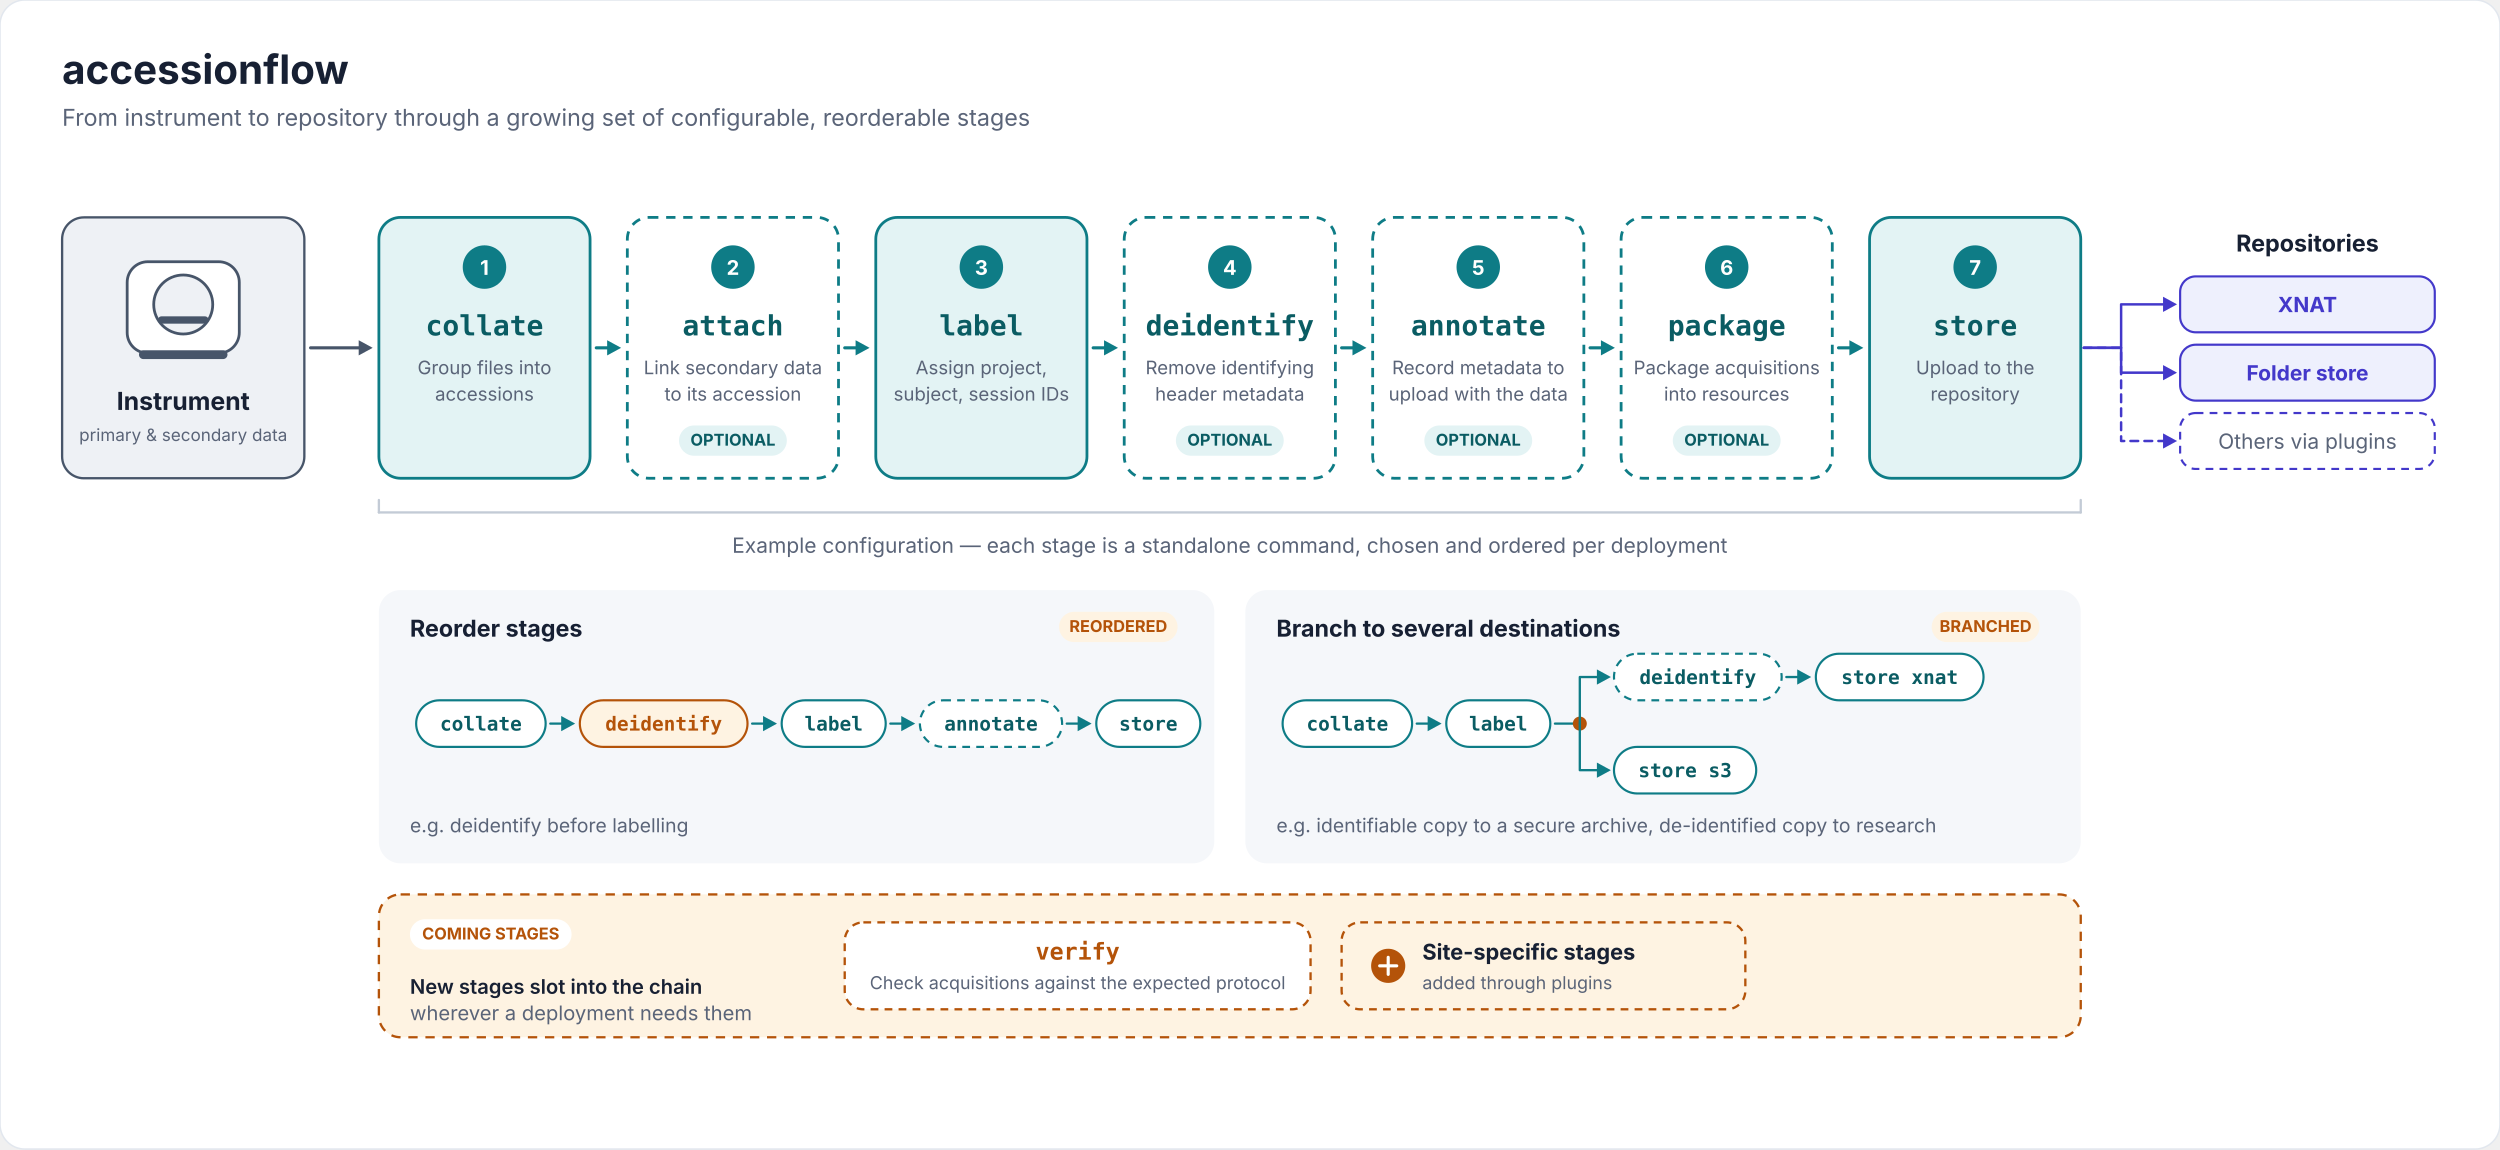
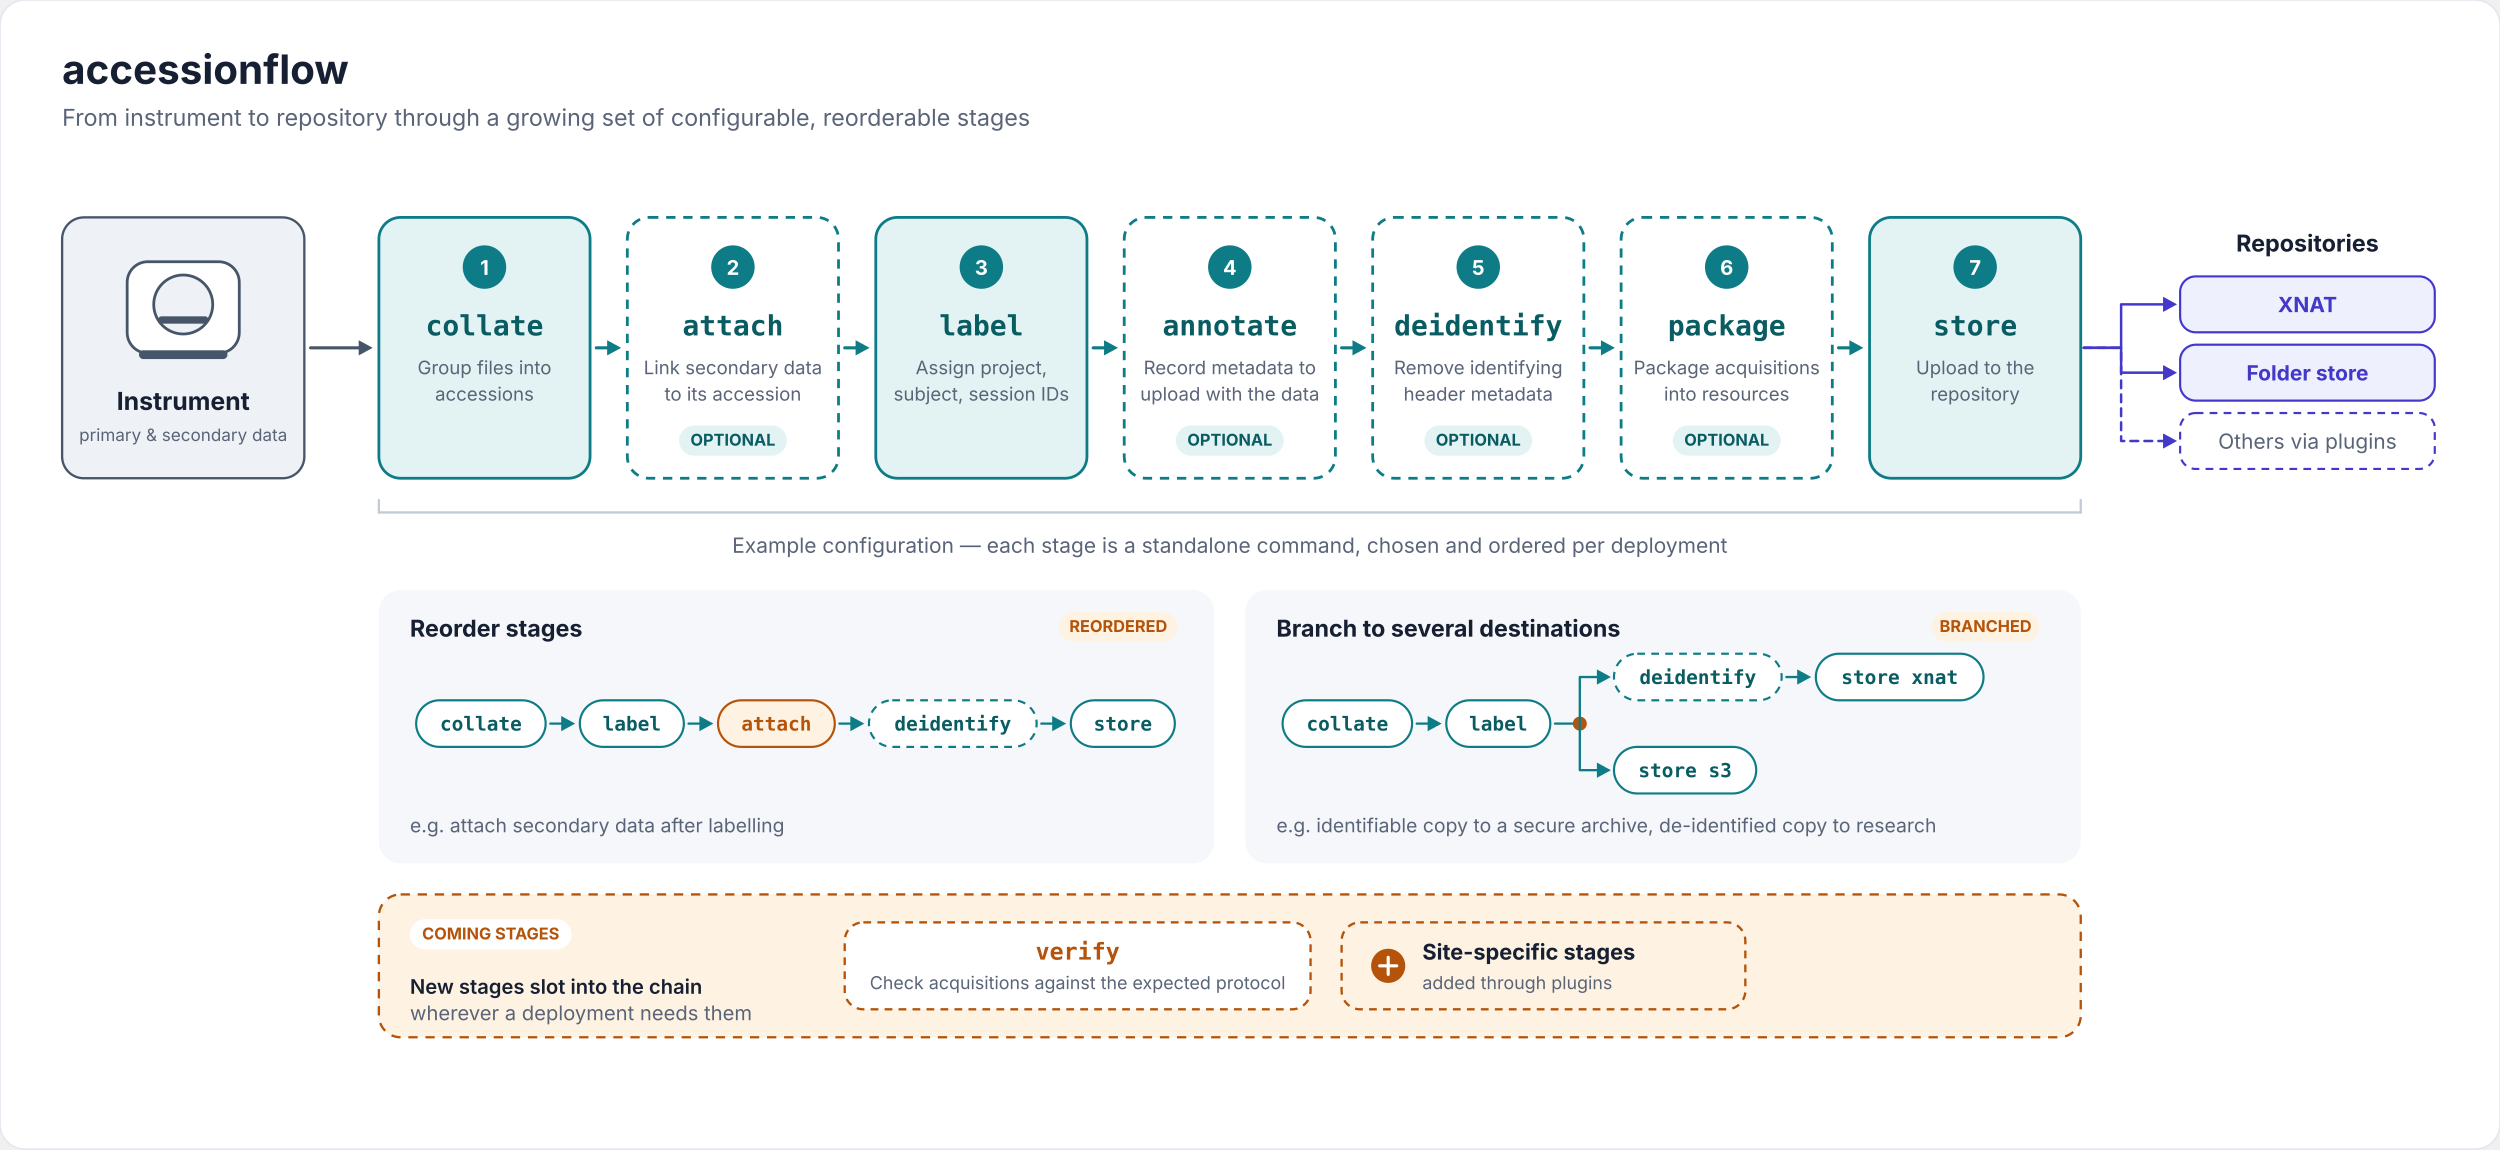
<svg xmlns="http://www.w3.org/2000/svg" width="1610" height="740" viewBox="0 0 1610 740">
  <g id="background">
    <rect x="0" y="0" width="1610" height="740" rx="16" fill="#FFFFFF" stroke="#E2E7EE" stroke-width="1" />
  </g>
  <g id="title">
    <text x="40" y="54" font-family="Inter, 'Helvetica Neue', Helvetica, Arial, sans-serif" font-size="26" font-weight="700" fill="#172033" text-anchor="start">accessionflow</text>
    <text x="40" y="81" font-family="Inter, 'Helvetica Neue', Helvetica, Arial, sans-serif" font-size="15" font-weight="400" fill="#5A6478" text-anchor="start">From instrument to repository through a growing set of configurable, reorderable stages</text>
  </g>
  <g id="source">
    <rect x="40" y="140" width="156" height="168" rx="14" fill="#EEF1F5" stroke="#475569" stroke-width="1.5" />
    <g id="scanner-icon">
      <rect x="81.9" y="168.55" width="72.2" height="58.9" rx="13.3" fill="#FFFFFF" stroke="#475569" stroke-width="1.8" />
      <circle cx="118" cy="196.1" r="19.0" fill="#EEF1F5" stroke="#475569" stroke-width="1.8" />
      <rect x="101.66" y="203.7" width="32.68" height="4.75" rx="2.375" fill="#475569" stroke="none" stroke-width="0" />
      <rect x="89.5" y="225.55" width="57.0" height="5.7" rx="2.85" fill="#475569" stroke="none" stroke-width="0" />
    </g>
    <text x="118" y="264" font-family="Inter, 'Helvetica Neue', Helvetica, Arial, sans-serif" font-size="16" font-weight="700" fill="#172033" text-anchor="middle">Instrument</text>
    <text x="118" y="284" font-family="Inter, 'Helvetica Neue', Helvetica, Arial, sans-serif" font-size="11" font-weight="400" fill="#5A6478" text-anchor="middle">primary &amp; secondary data</text>
  </g>
  <g id="arrow-source">
    <line x1="200" y1="224.0" x2="232.0" y2="224.0" stroke="#475569" stroke-width="2" stroke-linecap="round" />
    <polygon points="240.0,224.0 231.0,219.1 231.0,228.9" fill="#475569" />
  </g>
  <g id="stages">
    <g id="stage-collate">
      <rect x="244" y="140" width="136" height="168" rx="14" fill="#E3F3F4" stroke="#0E7C86" stroke-width="1.8" />
      <circle cx="312.0" cy="172" r="14" fill="#0E7C86" />
      <text x="312.0" y="177" font-family="Inter, 'Helvetica Neue', Helvetica, Arial, sans-serif" font-size="13" font-weight="700" fill="#FFFFFE" text-anchor="middle">1</text>
      <text x="312.0" y="216" font-family="'JetBrains Mono', Menlo, Consolas, monospace" font-size="18" font-weight="700" fill="#0A5C63" text-anchor="middle">collate</text>
      <text x="312.0" y="241" font-family="Inter, 'Helvetica Neue', Helvetica, Arial, sans-serif" font-size="12" font-weight="400" fill="#5A6478" text-anchor="middle">Group files into</text>
      <text x="312.0" y="258" font-family="Inter, 'Helvetica Neue', Helvetica, Arial, sans-serif" font-size="12" font-weight="400" fill="#5A6478" text-anchor="middle">accessions</text>
    </g>
    <g id="stage-attach">
      <rect x="404" y="140" width="136" height="168" rx="14" fill="#FFFFFF" stroke="#0E7C86" stroke-width="1.8" stroke-dasharray="6 5" />
      <circle cx="472.0" cy="172" r="14" fill="#0E7C86" />
      <text x="472.0" y="177" font-family="Inter, 'Helvetica Neue', Helvetica, Arial, sans-serif" font-size="13" font-weight="700" fill="#FFFFFE" text-anchor="middle">2</text>
      <text x="472.0" y="216" font-family="'JetBrains Mono', Menlo, Consolas, monospace" font-size="18" font-weight="700" fill="#0A5C63" text-anchor="middle">attach</text>
      <text x="472.0" y="241" font-family="Inter, 'Helvetica Neue', Helvetica, Arial, sans-serif" font-size="12" font-weight="400" fill="#5A6478" text-anchor="middle">Link secondary data</text>
      <text x="472.0" y="258" font-family="Inter, 'Helvetica Neue', Helvetica, Arial, sans-serif" font-size="12" font-weight="400" fill="#5A6478" text-anchor="middle">to its accession</text>
      <g id="tag">
        <rect x="437.28" y="274" width="69.44" height="19.5" rx="9.75" fill="#E3F3F4" stroke="none" stroke-width="0" />
        <text x="472.0" y="287.0" font-family="Inter, 'Helvetica Neue', Helvetica, Arial, sans-serif" font-size="10.5" font-weight="700" fill="#0A5C63" text-anchor="middle">OPTIONAL</text>
      </g>
    </g>
    <g id="arrow-attach">
      <line x1="384" y1="224.0" x2="392.0" y2="224.0" stroke="#0E7C86" stroke-width="2" stroke-linecap="round" />
      <polygon points="400.0,224.0 391.0,219.1 391.0,228.9" fill="#0E7C86" />
    </g>
    <g id="stage-label">
      <rect x="564" y="140" width="136" height="168" rx="14" fill="#E3F3F4" stroke="#0E7C86" stroke-width="1.8" />
      <circle cx="632.0" cy="172" r="14" fill="#0E7C86" />
      <text x="632.0" y="177" font-family="Inter, 'Helvetica Neue', Helvetica, Arial, sans-serif" font-size="13" font-weight="700" fill="#FFFFFE" text-anchor="middle">3</text>
      <text x="632.0" y="216" font-family="'JetBrains Mono', Menlo, Consolas, monospace" font-size="18" font-weight="700" fill="#0A5C63" text-anchor="middle">label</text>
      <text x="632.0" y="241" font-family="Inter, 'Helvetica Neue', Helvetica, Arial, sans-serif" font-size="12" font-weight="400" fill="#5A6478" text-anchor="middle">Assign project,</text>
      <text x="632.0" y="258" font-family="Inter, 'Helvetica Neue', Helvetica, Arial, sans-serif" font-size="12" font-weight="400" fill="#5A6478" text-anchor="middle">subject, session IDs</text>
    </g>
    <g id="arrow-label">
      <line x1="544" y1="224.0" x2="552.0" y2="224.0" stroke="#0E7C86" stroke-width="2" stroke-linecap="round" />
      <polygon points="560.0,224.0 551.0,219.1 551.0,228.9" fill="#0E7C86" />
    </g>
-     <g id="stage-deidentify">
+     <g id="stage-annotate">
      <rect x="724" y="140" width="136" height="168" rx="14" fill="#FFFFFF" stroke="#0E7C86" stroke-width="1.8" stroke-dasharray="6 5" />
      <circle cx="792.0" cy="172" r="14" fill="#0E7C86" />
      <text x="792.0" y="177" font-family="Inter, 'Helvetica Neue', Helvetica, Arial, sans-serif" font-size="13" font-weight="700" fill="#FFFFFE" text-anchor="middle">4</text>
-       <text x="792.0" y="216" font-family="'JetBrains Mono', Menlo, Consolas, monospace" font-size="18" font-weight="700" fill="#0A5C63" text-anchor="middle">deidentify</text>
-       <text x="792.0" y="241" font-family="Inter, 'Helvetica Neue', Helvetica, Arial, sans-serif" font-size="12" font-weight="400" fill="#5A6478" text-anchor="middle">Remove identifying</text>
-       <text x="792.0" y="258" font-family="Inter, 'Helvetica Neue', Helvetica, Arial, sans-serif" font-size="12" font-weight="400" fill="#5A6478" text-anchor="middle">header metadata</text>
+       <text x="792.0" y="216" font-family="'JetBrains Mono', Menlo, Consolas, monospace" font-size="18" font-weight="700" fill="#0A5C63" text-anchor="middle">annotate</text>
+       <text x="792.0" y="241" font-family="Inter, 'Helvetica Neue', Helvetica, Arial, sans-serif" font-size="12" font-weight="400" fill="#5A6478" text-anchor="middle">Record metadata to</text>
+       <text x="792.0" y="258" font-family="Inter, 'Helvetica Neue', Helvetica, Arial, sans-serif" font-size="12" font-weight="400" fill="#5A6478" text-anchor="middle">upload with the data</text>
      <g id="tag-2">
        <rect x="757.28" y="274" width="69.44" height="19.5" rx="9.75" fill="#E3F3F4" stroke="none" stroke-width="0" />
        <text x="792.0" y="287.0" font-family="Inter, 'Helvetica Neue', Helvetica, Arial, sans-serif" font-size="10.5" font-weight="700" fill="#0A5C63" text-anchor="middle">OPTIONAL</text>
      </g>
    </g>
-     <g id="arrow-deidentify">
+     <g id="arrow-annotate">
      <line x1="704" y1="224.0" x2="712.0" y2="224.0" stroke="#0E7C86" stroke-width="2" stroke-linecap="round" />
      <polygon points="720.0,224.0 711.0,219.1 711.0,228.9" fill="#0E7C86" />
    </g>
-     <g id="stage-annotate">
+     <g id="stage-deidentify">
      <rect x="884" y="140" width="136" height="168" rx="14" fill="#FFFFFF" stroke="#0E7C86" stroke-width="1.8" stroke-dasharray="6 5" />
      <circle cx="952.0" cy="172" r="14" fill="#0E7C86" />
      <text x="952.0" y="177" font-family="Inter, 'Helvetica Neue', Helvetica, Arial, sans-serif" font-size="13" font-weight="700" fill="#FFFFFE" text-anchor="middle">5</text>
-       <text x="952.0" y="216" font-family="'JetBrains Mono', Menlo, Consolas, monospace" font-size="18" font-weight="700" fill="#0A5C63" text-anchor="middle">annotate</text>
-       <text x="952.0" y="241" font-family="Inter, 'Helvetica Neue', Helvetica, Arial, sans-serif" font-size="12" font-weight="400" fill="#5A6478" text-anchor="middle">Record metadata to</text>
-       <text x="952.0" y="258" font-family="Inter, 'Helvetica Neue', Helvetica, Arial, sans-serif" font-size="12" font-weight="400" fill="#5A6478" text-anchor="middle">upload with the data</text>
+       <text x="952.0" y="216" font-family="'JetBrains Mono', Menlo, Consolas, monospace" font-size="18" font-weight="700" fill="#0A5C63" text-anchor="middle">deidentify</text>
+       <text x="952.0" y="241" font-family="Inter, 'Helvetica Neue', Helvetica, Arial, sans-serif" font-size="12" font-weight="400" fill="#5A6478" text-anchor="middle">Remove identifying</text>
+       <text x="952.0" y="258" font-family="Inter, 'Helvetica Neue', Helvetica, Arial, sans-serif" font-size="12" font-weight="400" fill="#5A6478" text-anchor="middle">header metadata</text>
      <g id="tag-3">
        <rect x="917.28" y="274" width="69.44" height="19.5" rx="9.75" fill="#E3F3F4" stroke="none" stroke-width="0" />
        <text x="952.0" y="287.0" font-family="Inter, 'Helvetica Neue', Helvetica, Arial, sans-serif" font-size="10.5" font-weight="700" fill="#0A5C63" text-anchor="middle">OPTIONAL</text>
      </g>
    </g>
-     <g id="arrow-annotate">
+     <g id="arrow-deidentify">
      <line x1="864" y1="224.0" x2="872.0" y2="224.0" stroke="#0E7C86" stroke-width="2" stroke-linecap="round" />
      <polygon points="880.0,224.0 871.0,219.1 871.0,228.9" fill="#0E7C86" />
    </g>
    <g id="stage-package">
      <rect x="1044" y="140" width="136" height="168" rx="14" fill="#FFFFFF" stroke="#0E7C86" stroke-width="1.8" stroke-dasharray="6 5" />
      <circle cx="1112.0" cy="172" r="14" fill="#0E7C86" />
      <text x="1112.0" y="177" font-family="Inter, 'Helvetica Neue', Helvetica, Arial, sans-serif" font-size="13" font-weight="700" fill="#FFFFFE" text-anchor="middle">6</text>
      <text x="1112.0" y="216" font-family="'JetBrains Mono', Menlo, Consolas, monospace" font-size="18" font-weight="700" fill="#0A5C63" text-anchor="middle">package</text>
      <text x="1112.0" y="241" font-family="Inter, 'Helvetica Neue', Helvetica, Arial, sans-serif" font-size="12" font-weight="400" fill="#5A6478" text-anchor="middle">Package acquisitions</text>
      <text x="1112.0" y="258" font-family="Inter, 'Helvetica Neue', Helvetica, Arial, sans-serif" font-size="12" font-weight="400" fill="#5A6478" text-anchor="middle">into resources</text>
      <g id="tag-4">
        <rect x="1077.28" y="274" width="69.44" height="19.5" rx="9.75" fill="#E3F3F4" stroke="none" stroke-width="0" />
        <text x="1112.0" y="287.0" font-family="Inter, 'Helvetica Neue', Helvetica, Arial, sans-serif" font-size="10.5" font-weight="700" fill="#0A5C63" text-anchor="middle">OPTIONAL</text>
      </g>
    </g>
    <g id="arrow-package">
      <line x1="1024" y1="224.0" x2="1032.0" y2="224.0" stroke="#0E7C86" stroke-width="2" stroke-linecap="round" />
      <polygon points="1040.0,224.0 1031.0,219.1 1031.0,228.9" fill="#0E7C86" />
    </g>
    <g id="stage-store">
      <rect x="1204" y="140" width="136" height="168" rx="14" fill="#E3F3F4" stroke="#0E7C86" stroke-width="1.8" />
      <circle cx="1272.0" cy="172" r="14" fill="#0E7C86" />
      <text x="1272.0" y="177" font-family="Inter, 'Helvetica Neue', Helvetica, Arial, sans-serif" font-size="13" font-weight="700" fill="#FFFFFE" text-anchor="middle">7</text>
      <text x="1272.0" y="216" font-family="'JetBrains Mono', Menlo, Consolas, monospace" font-size="18" font-weight="700" fill="#0A5C63" text-anchor="middle">store</text>
      <text x="1272.0" y="241" font-family="Inter, 'Helvetica Neue', Helvetica, Arial, sans-serif" font-size="12" font-weight="400" fill="#5A6478" text-anchor="middle">Upload to the</text>
      <text x="1272.0" y="258" font-family="Inter, 'Helvetica Neue', Helvetica, Arial, sans-serif" font-size="12" font-weight="400" fill="#5A6478" text-anchor="middle">repository</text>
    </g>
    <g id="arrow-store">
      <line x1="1184" y1="224.0" x2="1192.0" y2="224.0" stroke="#0E7C86" stroke-width="2" stroke-linecap="round" />
      <polygon points="1200.0,224.0 1191.0,219.1 1191.0,228.9" fill="#0E7C86" />
    </g>
  </g>
  <g id="store-fan-out">
    <g id="arrow-store-2">
      <polyline points="1342,224.0 1366,224.0 1366,196 1394.0,196.0" fill="none" stroke="#4338CA" stroke-width="1.6" stroke-linejoin="round" stroke-linecap="round" />
      <polygon points="1402.0,196.0 1393.0,191.1 1393.0,200.9" fill="#4338CA" />
    </g>
    <g id="arrow-store-3">
      <polyline points="1342,224.0 1366,224.0 1366,240 1394.0,240.0" fill="none" stroke="#4338CA" stroke-width="1.6" stroke-linejoin="round" stroke-linecap="round" />
      <polygon points="1402.0,240.0 1393.0,235.1 1393.0,244.9" fill="#4338CA" />
    </g>
    <g id="arrow-store-4">
      <polyline points="1342,224.0 1366,224.0 1366,284 1394.0,284.0" fill="none" stroke="#4338CA" stroke-width="1.6" stroke-linejoin="round" stroke-linecap="round" stroke-dasharray="5 4" />
      <polygon points="1402.0,284.0 1393.0,279.1 1393.0,288.9" fill="#4338CA" />
    </g>
  </g>
  <g id="repositories">
    <text x="1486.0" y="162" font-family="Inter, 'Helvetica Neue', Helvetica, Arial, sans-serif" font-size="15" font-weight="700" fill="#172033" text-anchor="middle">Repositories</text>
    <rect x="1404" y="178" width="164" height="36" rx="10" fill="#EEF0FD" stroke="#4338CA" stroke-width="1.4" />
    <text x="1486.0" y="201" font-family="Inter, 'Helvetica Neue', Helvetica, Arial, sans-serif" font-size="13.5" font-weight="700" fill="#4338CA" text-anchor="middle">XNAT</text>
    <rect x="1404" y="222" width="164" height="36" rx="10" fill="#EEF0FD" stroke="#4338CA" stroke-width="1.4" />
    <text x="1486.0" y="245" font-family="Inter, 'Helvetica Neue', Helvetica, Arial, sans-serif" font-size="13.5" font-weight="700" fill="#4338CA" text-anchor="middle">Folder store</text>
    <rect x="1404" y="266" width="164" height="36" rx="10" fill="#FFFFFF" stroke="#4338CA" stroke-width="1.4" stroke-dasharray="5 4" />
    <text x="1486.0" y="289" font-family="Inter, 'Helvetica Neue', Helvetica, Arial, sans-serif" font-size="13.5" font-weight="400" fill="#5A6478" text-anchor="middle">Others via plugins</text>
  </g>
  <g id="stage-note">
    <line x1="244" y1="330" x2="1340" y2="330" stroke="#C3CBD6" stroke-width="1.5" stroke-linecap="round" />
    <line x1="244" y1="322" x2="244" y2="330" stroke="#C3CBD6" stroke-width="1.5" stroke-linecap="round" />
    <line x1="1340" y1="322" x2="1340" y2="330" stroke="#C3CBD6" stroke-width="1.5" stroke-linecap="round" />
    <text x="792.0" y="356" font-family="Inter, 'Helvetica Neue', Helvetica, Arial, sans-serif" font-size="13.5" font-weight="400" fill="#5A6478" text-anchor="middle">Example configuration — each stage is a standalone command, chosen and ordered per deployment</text>
  </g>
  <g id="example-reordered">
    <rect x="244" y="380" width="538.0" height="176" rx="14" fill="#F5F7FA" stroke="none" stroke-width="0" />
    <text x="264" y="410" font-family="Inter, 'Helvetica Neue', Helvetica, Arial, sans-serif" font-size="15" font-weight="700" fill="#172033" text-anchor="start">Reorder stages</text>
-     <text x="264" y="536" font-family="Inter, 'Helvetica Neue', Helvetica, Arial, sans-serif" font-size="12.5" font-weight="400" fill="#5A6478" text-anchor="start">e.g. deidentify before labelling</text>
+     <text x="264" y="536" font-family="Inter, 'Helvetica Neue', Helvetica, Arial, sans-serif" font-size="12.5" font-weight="400" fill="#5A6478" text-anchor="start">e.g. attach secondary data after labelling</text>
    <g id="tag-5">
      <rect x="682.0" y="394" width="76.37" height="19.5" rx="9.75" fill="#FEF3E2" stroke="none" stroke-width="0" />
      <text x="720.185" y="407.0" font-family="Inter, 'Helvetica Neue', Helvetica, Arial, sans-serif" font-size="10.5" font-weight="700" fill="#B45309" text-anchor="middle">REORDERED</text>
    </g>
    <g id="mini-collate">
      <rect x="268" y="451.0" width="83.4" height="30" rx="15.0" fill="#FFFFFF" stroke="#0E7C86" stroke-width="1.4" />
      <text x="309.7" y="470.5" font-family="'JetBrains Mono', Menlo, Consolas, monospace" font-size="12.5" font-weight="700" fill="#0A5C63" text-anchor="middle">collate</text>
    </g>
    <g id="arrow">
      <line x1="354.4" y1="466.0" x2="362.4" y2="466.0" stroke="#0E7C86" stroke-width="1.5" stroke-linecap="round" />
      <polygon points="370.4,466.0 361.4,461.1 361.4,470.9" fill="#0E7C86" />
    </g>
+     <g id="mini-label">
+       <rect x="373.4" y="451.0" width="67.0" height="30" rx="15.0" fill="#FFFFFF" stroke="#0E7C86" stroke-width="1.4" />
+       <text x="406.9" y="470.5" font-family="'JetBrains Mono', Menlo, Consolas, monospace" font-size="12.5" font-weight="700" fill="#0A5C63" text-anchor="middle">label</text>
+     </g>
+     <g id="arrow-2">
+       <line x1="443.4" y1="466.0" x2="451.4" y2="466.0" stroke="#0E7C86" stroke-width="1.5" stroke-linecap="round" />
+       <polygon points="459.4,466.0 450.4,461.1 450.4,470.9" fill="#0E7C86" />
+     </g>
+     <g id="mini-attach">
+       <rect x="462.4" y="451.0" width="75.2" height="30" rx="15.0" fill="#FEF3E2" stroke="#B45309" stroke-width="1.4" />
+       <text x="500.0" y="470.5" font-family="'JetBrains Mono', Menlo, Consolas, monospace" font-size="12.5" font-weight="700" fill="#B45309" text-anchor="middle">attach</text>
+     </g>
+     <g id="arrow-3">
+       <line x1="540.6" y1="466.0" x2="548.6" y2="466.0" stroke="#0E7C86" stroke-width="1.5" stroke-linecap="round" />
+       <polygon points="556.6,466.0 547.6,461.1 547.6,470.9" fill="#0E7C86" />
+     </g>
    <g id="mini-deidentify">
-       <rect x="373.4" y="451.0" width="108.0" height="30" rx="15.0" fill="#FEF3E2" stroke="#B45309" stroke-width="1.4" />
-       <text x="427.4" y="470.5" font-family="'JetBrains Mono', Menlo, Consolas, monospace" font-size="12.5" font-weight="700" fill="#B45309" text-anchor="middle">deidentify</text>
-     </g>
-     <g id="arrow-2">
-       <line x1="484.4" y1="466.0" x2="492.4" y2="466.0" stroke="#0E7C86" stroke-width="1.5" stroke-linecap="round" />
-       <polygon points="500.4,466.0 491.4,461.1 491.4,470.9" fill="#0E7C86" />
-     </g>
-     <g id="mini-label">
-       <rect x="503.4" y="451.0" width="67.0" height="30" rx="15.0" fill="#FFFFFF" stroke="#0E7C86" stroke-width="1.4" />
-       <text x="536.9" y="470.5" font-family="'JetBrains Mono', Menlo, Consolas, monospace" font-size="12.5" font-weight="700" fill="#0A5C63" text-anchor="middle">label</text>
-     </g>
-     <g id="arrow-3">
-       <line x1="573.4" y1="466.0" x2="581.4" y2="466.0" stroke="#0E7C86" stroke-width="1.5" stroke-linecap="round" />
-       <polygon points="589.4,466.0 580.4,461.1 580.4,470.9" fill="#0E7C86" />
-     </g>
-     <g id="mini-annotate">
-       <rect x="592.4" y="451.0" width="91.6" height="30" rx="15.0" fill="#FFFFFF" stroke="#0E7C86" stroke-width="1.4" stroke-dasharray="5 4" />
-       <text x="638.2" y="470.5" font-family="'JetBrains Mono', Menlo, Consolas, monospace" font-size="12.5" font-weight="700" fill="#0A5C63" text-anchor="middle">annotate</text>
+       <rect x="559.6" y="451.0" width="108.0" height="30" rx="15.0" fill="#FFFFFF" stroke="#0E7C86" stroke-width="1.4" stroke-dasharray="5 4" />
+       <text x="613.6" y="470.5" font-family="'JetBrains Mono', Menlo, Consolas, monospace" font-size="12.5" font-weight="700" fill="#0A5C63" text-anchor="middle">deidentify</text>
    </g>
    <g id="arrow-4">
-       <line x1="687.0" y1="466.0" x2="695.0" y2="466.0" stroke="#0E7C86" stroke-width="1.5" stroke-linecap="round" />
-       <polygon points="703.0,466.0 694.0,461.1 694.0,470.9" fill="#0E7C86" />
+       <line x1="670.6" y1="466.0" x2="678.6" y2="466.0" stroke="#0E7C86" stroke-width="1.5" stroke-linecap="round" />
+       <polygon points="686.6,466.0 677.6,461.1 677.6,470.9" fill="#0E7C86" />
    </g>
    <g id="mini-store">
-       <rect x="706.0" y="451.0" width="67.0" height="30" rx="15.0" fill="#FFFFFF" stroke="#0E7C86" stroke-width="1.4" />
-       <text x="739.5" y="470.5" font-family="'JetBrains Mono', Menlo, Consolas, monospace" font-size="12.5" font-weight="700" fill="#0A5C63" text-anchor="middle">store</text>
+       <rect x="689.6" y="451.0" width="67.0" height="30" rx="15.0" fill="#FFFFFF" stroke="#0E7C86" stroke-width="1.4" />
+       <text x="723.1" y="470.5" font-family="'JetBrains Mono', Menlo, Consolas, monospace" font-size="12.5" font-weight="700" fill="#0A5C63" text-anchor="middle">store</text>
    </g>
  </g>
  <g id="example-branched">
    <rect x="802.0" y="380" width="538.0" height="176" rx="14" fill="#F5F7FA" stroke="none" stroke-width="0" />
    <text x="822.0" y="410" font-family="Inter, 'Helvetica Neue', Helvetica, Arial, sans-serif" font-size="15" font-weight="700" fill="#172033" text-anchor="start">Branch to several destinations</text>
    <text x="822.0" y="536" font-family="Inter, 'Helvetica Neue', Helvetica, Arial, sans-serif" font-size="12.5" font-weight="400" fill="#5A6478" text-anchor="start">e.g. identifiable copy to a secure archive, de-identified copy to research</text>
    <g id="tag-6">
      <rect x="1244.0" y="394" width="69.44" height="19.5" rx="9.75" fill="#FEF3E2" stroke="none" stroke-width="0" />
      <text x="1278.72" y="407.0" font-family="Inter, 'Helvetica Neue', Helvetica, Arial, sans-serif" font-size="10.5" font-weight="700" fill="#B45309" text-anchor="middle">BRANCHED</text>
    </g>
    <g id="mini-collate-2">
      <rect x="826.0" y="451.0" width="83.4" height="30" rx="15.0" fill="#FFFFFF" stroke="#0E7C86" stroke-width="1.4" />
      <text x="867.7" y="470.5" font-family="'JetBrains Mono', Menlo, Consolas, monospace" font-size="12.5" font-weight="700" fill="#0A5C63" text-anchor="middle">collate</text>
    </g>
    <g id="arrow-5">
      <line x1="912.4" y1="466.0" x2="920.4" y2="466.0" stroke="#0E7C86" stroke-width="1.5" stroke-linecap="round" />
      <polygon points="928.4,466.0 919.4,461.1 919.4,470.9" fill="#0E7C86" />
    </g>
    <g id="mini-label-2">
      <rect x="931.4" y="451.0" width="67.0" height="30" rx="15.0" fill="#FFFFFF" stroke="#0E7C86" stroke-width="1.4" />
      <text x="964.9" y="470.5" font-family="'JetBrains Mono', Menlo, Consolas, monospace" font-size="12.5" font-weight="700" fill="#0A5C63" text-anchor="middle">label</text>
    </g>
    <g id="arrow-7">
      <line x1="1001.4" y1="466.0" x2="1017.4" y2="466.0" stroke="#0E7C86" stroke-width="1.5" stroke-linecap="round" />
    </g>
    <circle cx="1017.4" cy="466.0" r="4.5" fill="#B45309" />
    <g id="arrow-branch">
      <polyline points="1017.4,466.0 1017.4,436.0 1029.4,436.0" fill="none" stroke="#0E7C86" stroke-width="1.5" stroke-linejoin="round" stroke-linecap="round" />
      <polygon points="1037.4,436.0 1028.4,431.1 1028.4,440.9" fill="#0E7C86" />
    </g>
    <g id="mini-deidentify-2">
      <rect x="1039.4" y="421.0" width="108.0" height="30" rx="15.0" fill="#FFFFFF" stroke="#0E7C86" stroke-width="1.4" stroke-dasharray="5 4" />
      <text x="1093.4" y="440.5" font-family="'JetBrains Mono', Menlo, Consolas, monospace" font-size="12.5" font-weight="700" fill="#0A5C63" text-anchor="middle">deidentify</text>
    </g>
    <g id="arrow-8">
      <line x1="1150.4" y1="436.0" x2="1158.4" y2="436.0" stroke="#0E7C86" stroke-width="1.5" stroke-linecap="round" />
      <polygon points="1166.4,436.0 1157.4,431.1 1157.4,440.9" fill="#0E7C86" />
    </g>
    <g id="mini-store-xnat">
      <rect x="1169.4" y="421.0" width="108.0" height="30" rx="15.0" fill="#FFFFFF" stroke="#0E7C86" stroke-width="1.4" />
      <text x="1223.4" y="440.5" font-family="'JetBrains Mono', Menlo, Consolas, monospace" font-size="12.5" font-weight="700" fill="#0A5C63" text-anchor="middle">store xnat</text>
    </g>
    <g id="arrow-branch-2">
      <polyline points="1017.4,466.0 1017.4,496.0 1029.4,496.0" fill="none" stroke="#0E7C86" stroke-width="1.5" stroke-linejoin="round" stroke-linecap="round" />
      <polygon points="1037.4,496.0 1028.4,491.1 1028.4,500.9" fill="#0E7C86" />
    </g>
    <g id="mini-store-s3">
      <rect x="1039.4" y="481.0" width="91.6" height="30" rx="15.0" fill="#FFFFFF" stroke="#0E7C86" stroke-width="1.4" />
      <text x="1085.2" y="500.5" font-family="'JetBrains Mono', Menlo, Consolas, monospace" font-size="12.5" font-weight="700" fill="#0A5C63" text-anchor="middle">store s3</text>
    </g>
  </g>
  <g id="coming-stages">
    <rect x="244" y="576" width="1096" height="92" rx="14" fill="#FEF3E2" stroke="#B45309" stroke-width="1.5" stroke-dasharray="6 5" />
    <g id="tag-7">
      <rect x="264" y="592" width="104.09" height="19.5" rx="9.75" fill="#FFFFFF" stroke="none" stroke-width="0" />
      <text x="316.045" y="605.0" font-family="Inter, 'Helvetica Neue', Helvetica, Arial, sans-serif" font-size="10.5" font-weight="700" fill="#B45309" text-anchor="middle">COMING STAGES</text>
    </g>
    <text x="264" y="640" font-family="Inter, 'Helvetica Neue', Helvetica, Arial, sans-serif" font-size="13" font-weight="600" fill="#172033" text-anchor="start">New stages slot into the chain</text>
    <text x="264" y="657" font-family="Inter, 'Helvetica Neue', Helvetica, Arial, sans-serif" font-size="13" font-weight="400" fill="#5A6478" text-anchor="start">wherever a deployment needs them</text>
    <g id="coming-verify">
      <rect x="544" y="594" width="300" height="56" rx="12" fill="#FFFFFF" stroke="#B45309" stroke-width="1.5" stroke-dasharray="5 4" />
      <text x="694.0" y="618" font-family="'JetBrains Mono', Menlo, Consolas, monospace" font-size="15" font-weight="700" fill="#B45309" text-anchor="middle">verify</text>
      <text x="694.0" y="637" font-family="Inter, 'Helvetica Neue', Helvetica, Arial, sans-serif" font-size="11.5" font-weight="400" fill="#5A6478" text-anchor="middle">Check acquisitions against the expected protocol</text>
    </g>
    <g id="coming-plugins">
      <rect x="864" y="594" width="260" height="56" rx="12" fill="none" stroke="#B45309" stroke-width="1.5" stroke-dasharray="5 4" />
      <circle cx="894" cy="622" r="11" fill="#B45309" />
      <line x1="888.5" y1="622" x2="899.5" y2="622" stroke="#FFFFFE" stroke-width="2" stroke-linecap="round" />
      <line x1="894" y1="616.5" x2="894" y2="627.5" stroke="#FFFFFE" stroke-width="2" stroke-linecap="round" />
      <text x="916" y="618" font-family="Inter, 'Helvetica Neue', Helvetica, Arial, sans-serif" font-size="14" font-weight="700" fill="#172033" text-anchor="start">Site-specific stages</text>
      <text x="916" y="637" font-family="Inter, 'Helvetica Neue', Helvetica, Arial, sans-serif" font-size="11.5" font-weight="400" fill="#5A6478" text-anchor="start">added through plugins</text>
    </g>
  </g>
</svg>
